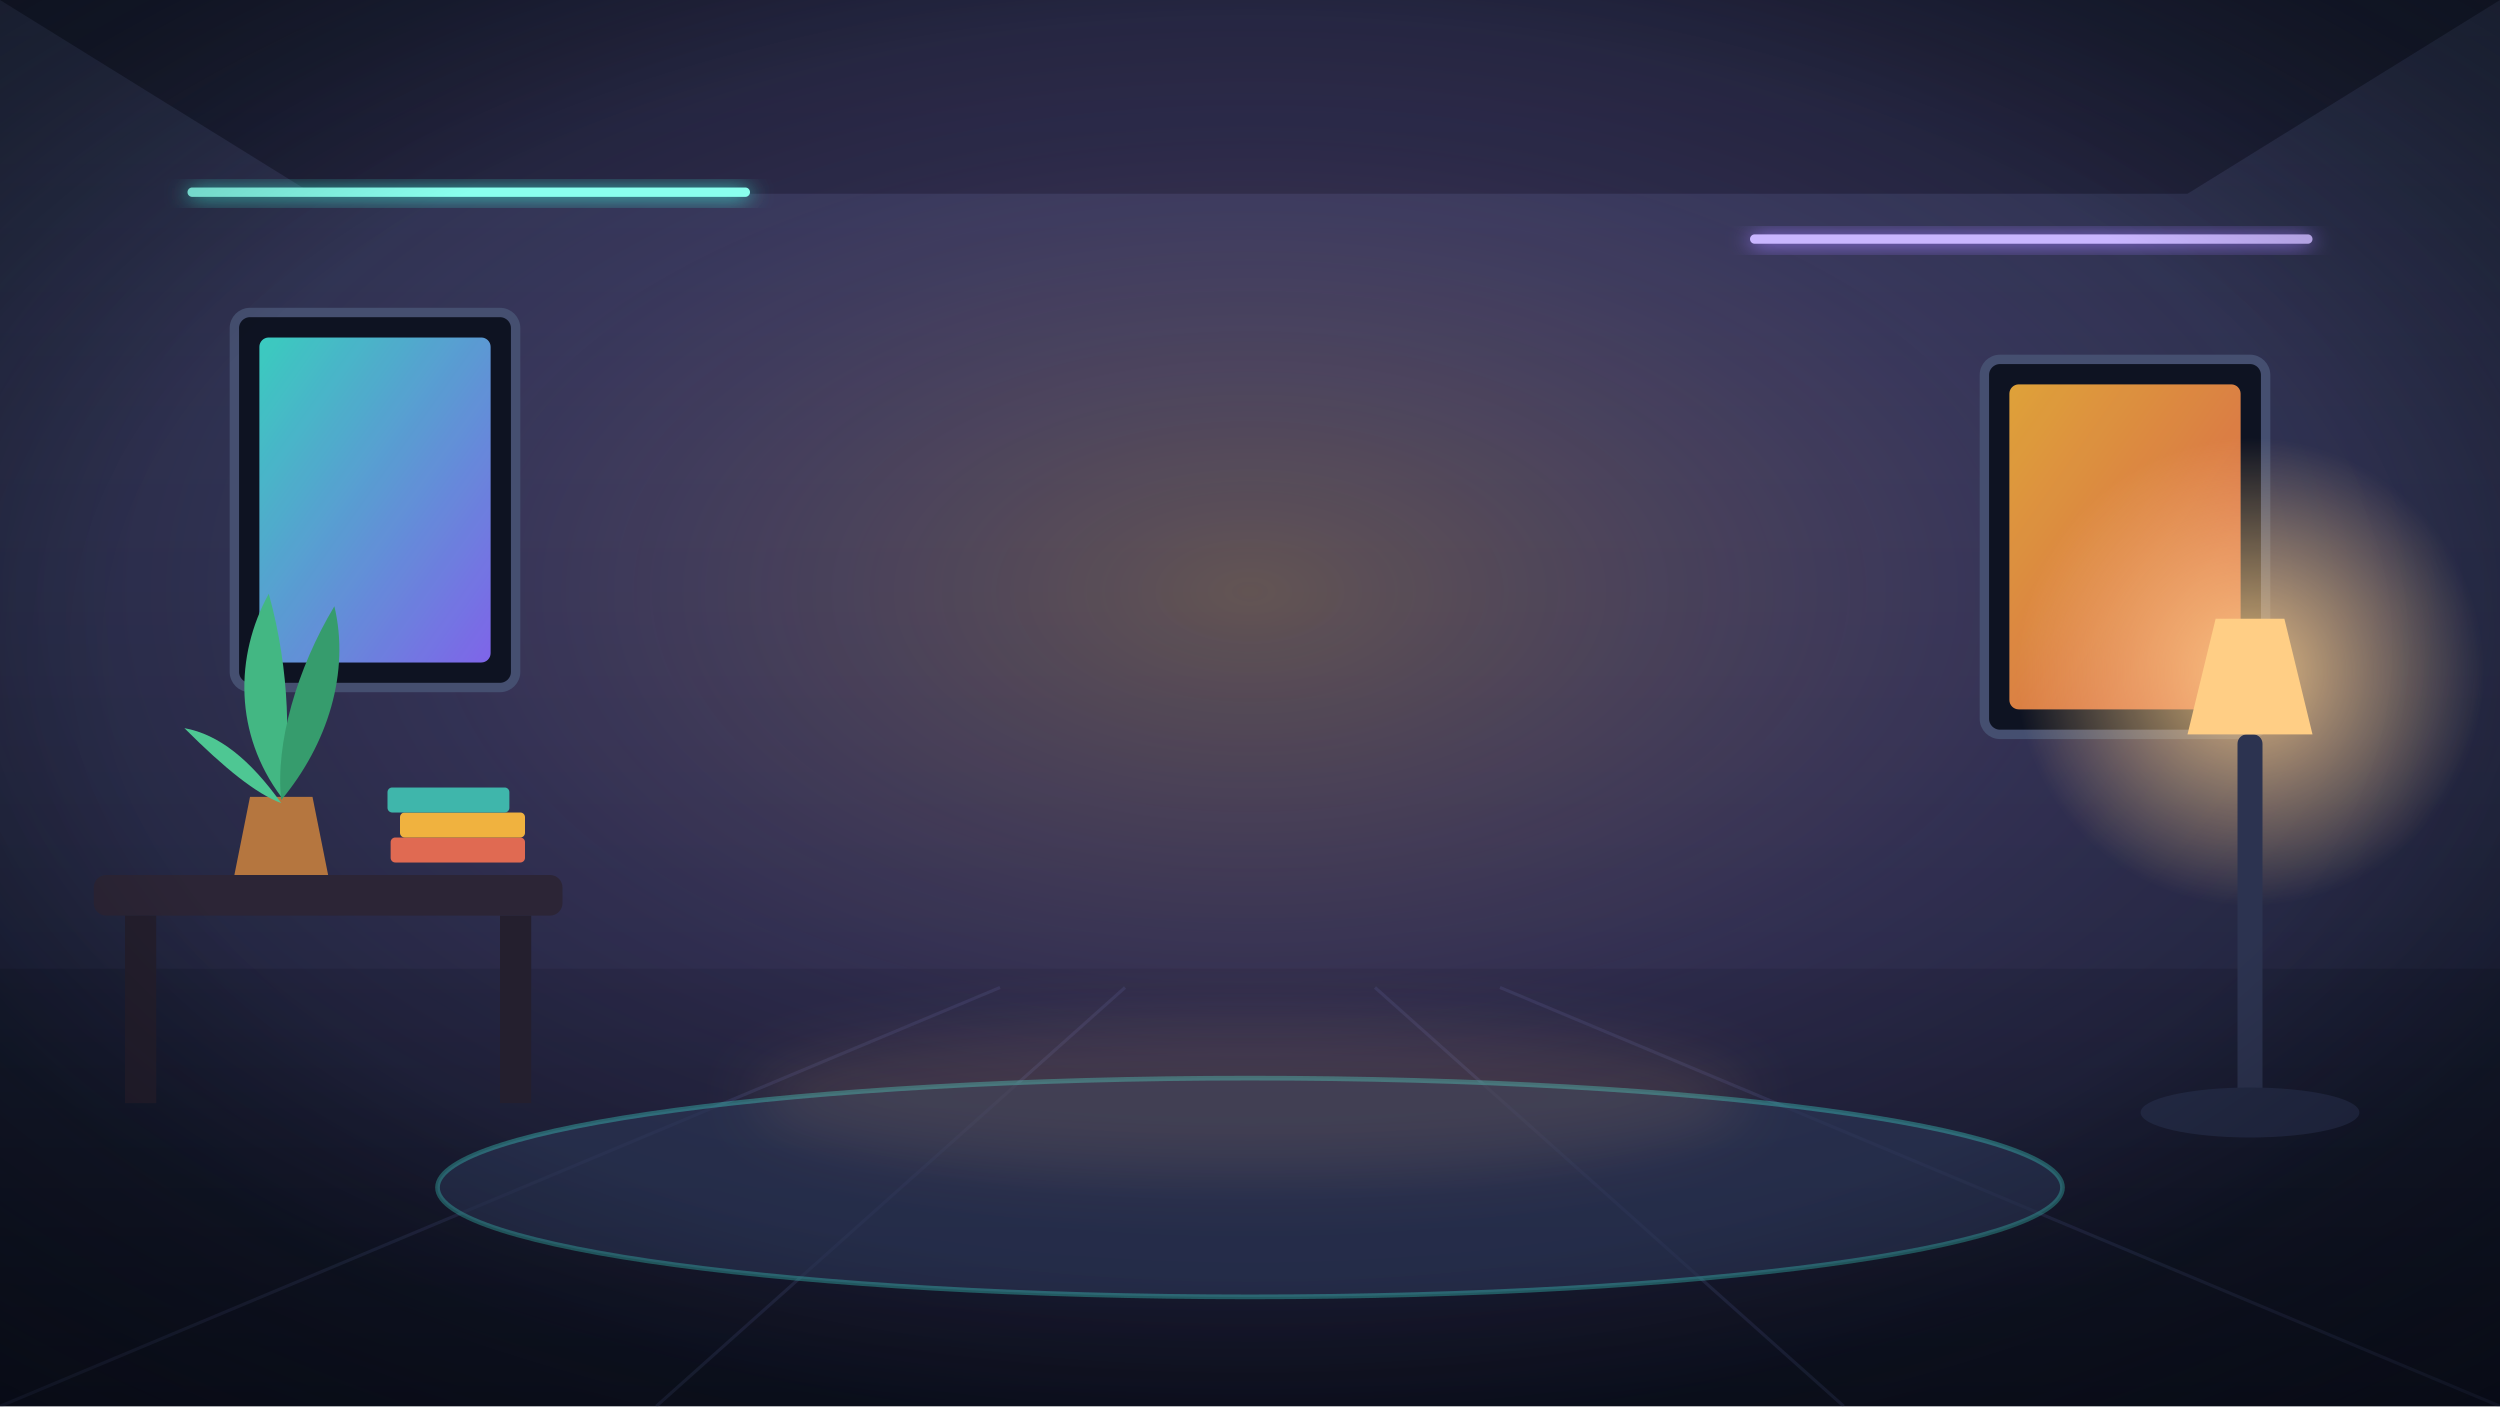
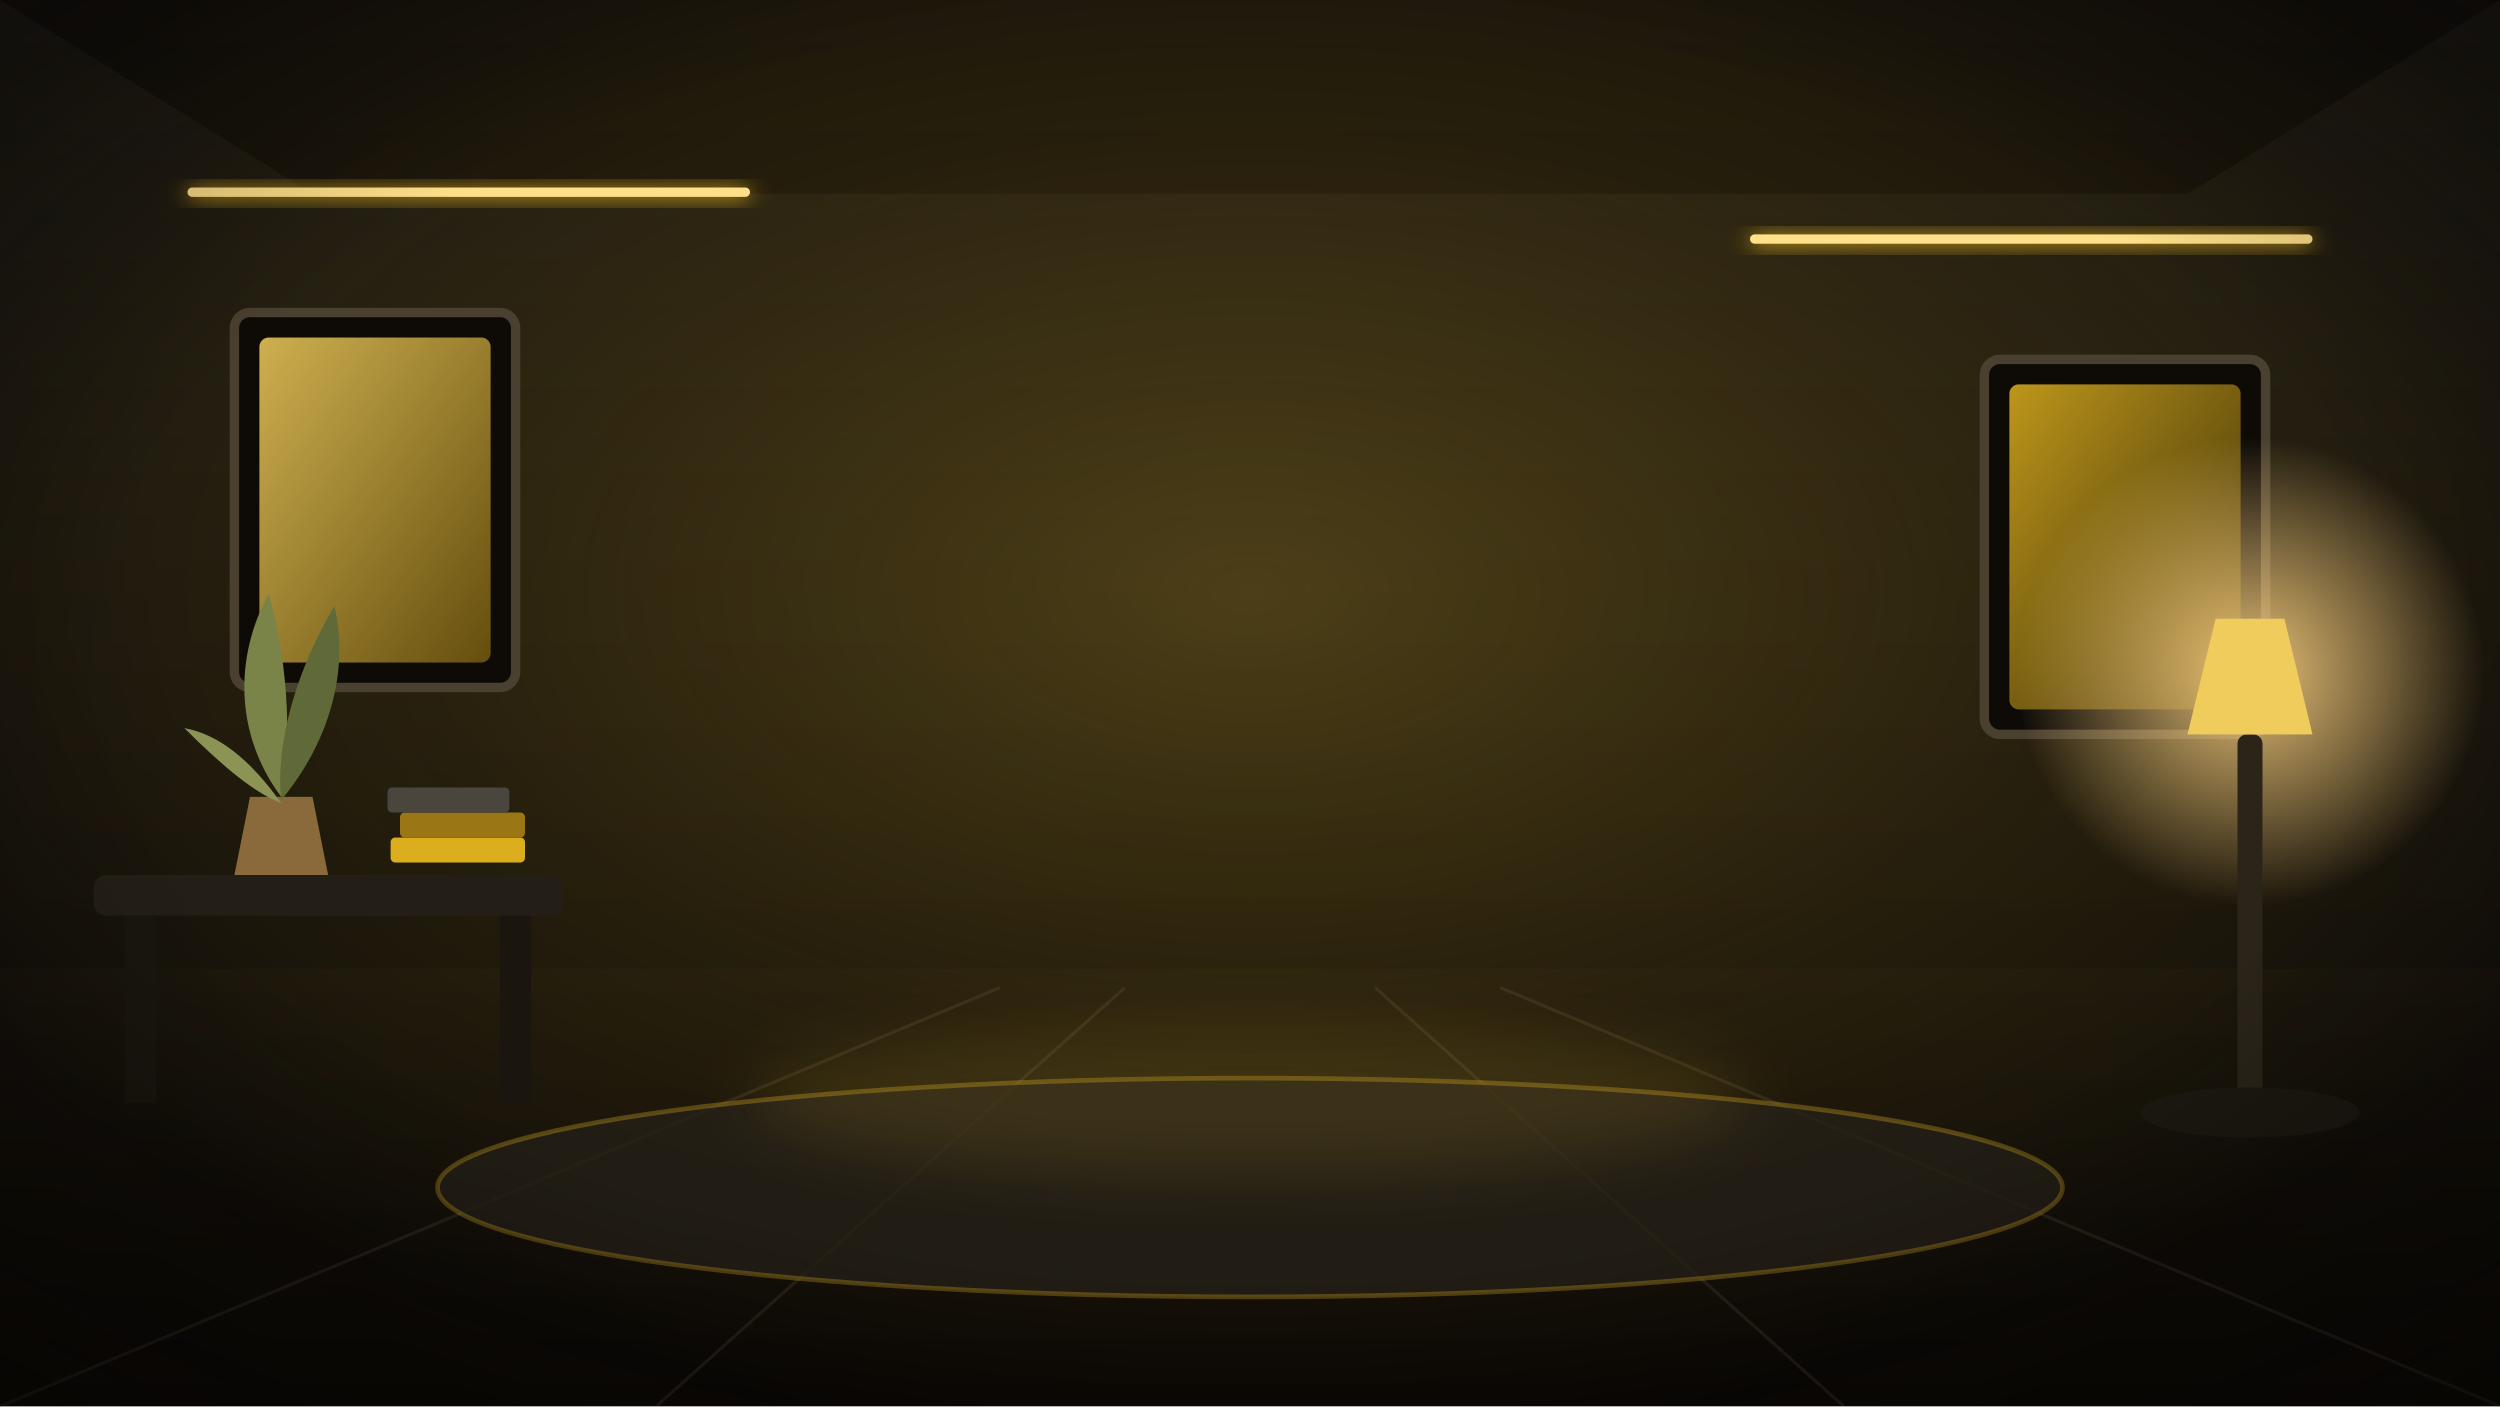
<svg xmlns="http://www.w3.org/2000/svg" viewBox="0 0 1600 900" preserveAspectRatio="xMidYMid slice">
  <defs>
    <linearGradient id="wall" x1="0" y1="0" x2="0" y2="1">
-       <stop offset="0" stop-color="#28304a" />
-       <stop offset="1" stop-color="#1a2036" />
+       <stop offset="0" stop-color="#1d1913" />
+       <stop offset="1" stop-color="#100d09" />
    </linearGradient>
    <linearGradient id="floor" x1="0" y1="0" x2="0" y2="1">
-       <stop offset="0" stop-color="#161c30" />
-       <stop offset="1" stop-color="#0d1120" />
+       <stop offset="0" stop-color="#15110b" />
+       <stop offset="1" stop-color="#0b0805" />
    </linearGradient>
    <radialGradient id="glow" cx="0.5" cy="0.42" r="0.6">
-       <stop offset="0" stop-color="#ffbe83" stop-opacity="0.30" />
-       <stop offset="0.55" stop-color="#c78bff" stop-opacity="0.12" />
-       <stop offset="1" stop-color="#c78bff" stop-opacity="0" />
+       <stop offset="0" stop-color="#e8bd34" stop-opacity="0.26" />
+       <stop offset="0.55" stop-color="#dcae1e" stop-opacity="0.10" />
+       <stop offset="1" stop-color="#dcae1e" stop-opacity="0" />
    </radialGradient>
    <radialGradient id="lampGlow" cx="0.5" cy="0.5" r="0.5">
-       <stop offset="0" stop-color="#ffd08a" stop-opacity="0.85" />
-       <stop offset="1" stop-color="#ffd08a" stop-opacity="0" />
+       <stop offset="0" stop-color="#ffd483" stop-opacity="0.9" />
+       <stop offset="1" stop-color="#ffd483" stop-opacity="0" />
    </radialGradient>
    <linearGradient id="poster1" x1="0" y1="0" x2="1" y2="1">
-       <stop offset="0" stop-color="#3fe0d0" />
-       <stop offset="1" stop-color="#8b6dff" />
+       <stop offset="0" stop-color="#f0cc5c" />
+       <stop offset="1" stop-color="#74590f" />
    </linearGradient>
    <linearGradient id="poster2" x1="0" y1="0" x2="1" y2="1">
-       <stop offset="0" stop-color="#f5b13c" />
-       <stop offset="1" stop-color="#ef6a52" />
+       <stop offset="0" stop-color="#dcae1e" />
+       <stop offset="1" stop-color="#3a2d07" />
    </linearGradient>
    <filter id="soft" x="-40%" y="-40%" width="180%" height="180%">
      <feGaussianBlur stdDeviation="18" />
    </filter>
    <filter id="neon" x="-60%" y="-60%" width="220%" height="220%">
      <feGaussianBlur stdDeviation="7" />
    </filter>
  </defs>
  <rect x="0" y="0" width="1600" height="660" fill="url(#wall)" />
  <rect x="0" y="620" width="1600" height="280" fill="url(#floor)" />
-   <g stroke="#38436a" stroke-width="2" opacity="0.35">
+   <g stroke="#4a4030" stroke-width="2" opacity="0.35">
    <line x1="0" y1="900" x2="640" y2="632" />
    <line x1="420" y1="900" x2="720" y2="632" />
    <line x1="1600" y1="900" x2="960" y2="632" />
    <line x1="1180" y1="900" x2="880" y2="632" />
  </g>
-   <polygon points="0,0 1600,0 1400,124 200,124" fill="#0c1020" opacity="0.6" />
+   <polygon points="0,0 1600,0 1400,124 200,124" fill="#0b0805" opacity="0.6" />
  <rect x="0" y="0" width="1600" height="900" fill="url(#glow)" />
-   <rect x="120" y="120" width="360" height="8" rx="4" fill="#3fe0d0" filter="url(#neon)" />
-   <rect x="120" y="120" width="360" height="6" rx="3" fill="#8affee" />
-   <rect x="1120" y="150" width="360" height="8" rx="4" fill="#a07dff" filter="url(#neon)" />
-   <rect x="1120" y="150" width="360" height="6" rx="3" fill="#c9b6ff" />
+   <rect x="120" y="120" width="360" height="8" rx="4" fill="#dcae1e" filter="url(#neon)" />
+   <rect x="120" y="120" width="360" height="6" rx="3" fill="#ffe08a" />
+   <rect x="1120" y="150" width="360" height="8" rx="4" fill="#dcae1e" filter="url(#neon)" />
+   <rect x="1120" y="150" width="360" height="6" rx="3" fill="#ffe08a" />
  <g>
-     <rect x="150" y="200" width="180" height="240" rx="10" fill="#0e1322" stroke="#454f70" stroke-width="6" />
-     <rect x="166" y="216" width="148" height="208" rx="6" fill="url(#poster1)" opacity="0.9" />
-     <rect x="1270" y="230" width="180" height="240" rx="10" fill="#0e1322" stroke="#454f70" stroke-width="6" />
-     <rect x="1286" y="246" width="148" height="208" rx="6" fill="url(#poster2)" opacity="0.9" />
+     <rect x="150" y="200" width="180" height="240" rx="10" fill="#0e0b07" stroke="#4a4030" stroke-width="6" />
+     <rect x="166" y="216" width="148" height="208" rx="6" fill="url(#poster1)" opacity="0.85" />
+     <rect x="1270" y="230" width="180" height="240" rx="10" fill="#0e0b07" stroke="#4a4030" stroke-width="6" />
+     <rect x="1286" y="246" width="148" height="208" rx="6" fill="url(#poster2)" opacity="0.85" />
  </g>
-   <ellipse cx="800" cy="760" rx="520" ry="70" fill="#2a3352" opacity="0.7" />
-   <ellipse cx="800" cy="760" rx="520" ry="70" fill="none" stroke="#3fe0d0" stroke-width="3" opacity="0.35" />
-   <ellipse cx="800" cy="702" rx="320" ry="48" fill="#ffbe83" opacity="0.12" filter="url(#soft)" />
+   <ellipse cx="800" cy="760" rx="520" ry="70" fill="#241f16" opacity="0.8" />
+   <ellipse cx="800" cy="760" rx="520" ry="70" fill="none" stroke="#dcae1e" stroke-width="3" opacity="0.32" />
+   <ellipse cx="800" cy="702" rx="320" ry="48" fill="#e8bd34" opacity="0.12" filter="url(#soft)" />
  <g>
-     <rect x="60" y="560" width="300" height="26" rx="8" fill="#2c2536" />
-     <rect x="80" y="586" width="20" height="120" fill="#241f2e" />
-     <rect x="320" y="586" width="20" height="120" fill="#241f2e" />
-     <path d="M150 560 L210 560 L200 510 L160 510 Z" fill="#b5763f" />
-     <path d="M180 510 C150 470 150 420 172 380 C186 430 186 480 180 510 Z" fill="#43b783" />
-     <path d="M180 512 C210 476 224 430 214 388 C190 428 176 476 180 512 Z" fill="#369c6d" />
-     <path d="M180 514 C160 486 140 470 118 466 C144 492 164 508 180 514 Z" fill="#4ec793" />
-     <rect x="250" y="536" width="86" height="16" rx="3" fill="#e06a52" />
-     <rect x="256" y="520" width="80" height="16" rx="3" fill="#f0b23f" />
-     <rect x="248" y="504" width="78" height="16" rx="3" fill="#3fb6ab" />
+     <rect x="60" y="560" width="300" height="26" rx="8" fill="#241f16" />
+     <rect x="80" y="586" width="20" height="120" fill="#1a160f" />
+     <rect x="320" y="586" width="20" height="120" fill="#1a160f" />
+     <path d="M150 560 L210 560 L200 510 L160 510 Z" fill="#8a6a3a" />
+     <path d="M180 510 C150 470 150 420 172 380 C186 430 186 480 180 510 Z" fill="#7a8348" />
+     <path d="M180 512 C210 476 224 430 214 388 C190 428 176 476 180 512 Z" fill="#5f6a38" />
+     <path d="M180 514 C160 486 140 470 118 466 C144 492 164 508 180 514 Z" fill="#8b9455" />
+     <rect x="250" y="536" width="86" height="16" rx="3" fill="#dcae1e" />
+     <rect x="256" y="520" width="80" height="16" rx="3" fill="#9a7714" />
+     <rect x="248" y="504" width="78" height="16" rx="3" fill="#4a463d" />
  </g>
  <g>
    <circle cx="1440" cy="430" r="150" fill="url(#lampGlow)" />
-     <rect x="1432" y="470" width="16" height="240" rx="6" fill="#2c3350" />
-     <path d="M1400 470 L1480 470 L1462 396 L1418 396 Z" fill="#ffce85" />
-     <ellipse cx="1440" cy="712" rx="70" ry="16" fill="#232a45" />
+     <rect x="1432" y="470" width="16" height="240" rx="6" fill="#2a2419" />
+     <path d="M1400 470 L1480 470 L1462 396 L1418 396 Z" fill="#f0cc5c" />
+     <ellipse cx="1440" cy="712" rx="70" ry="16" fill="#1c1811" />
  </g>
-   <rect x="0" y="0" width="1600" height="900" fill="#0a0d18" opacity="0" />
  <radialGradient id="vig" cx="0.5" cy="0.46" r="0.75">
    <stop offset="0.6" stop-color="#000000" stop-opacity="0" />
-     <stop offset="1" stop-color="#05070e" stop-opacity="0.55" />
+     <stop offset="1" stop-color="#050402" stop-opacity="0.58" />
  </radialGradient>
  <rect x="0" y="0" width="1600" height="900" fill="url(#vig)" />
</svg>
